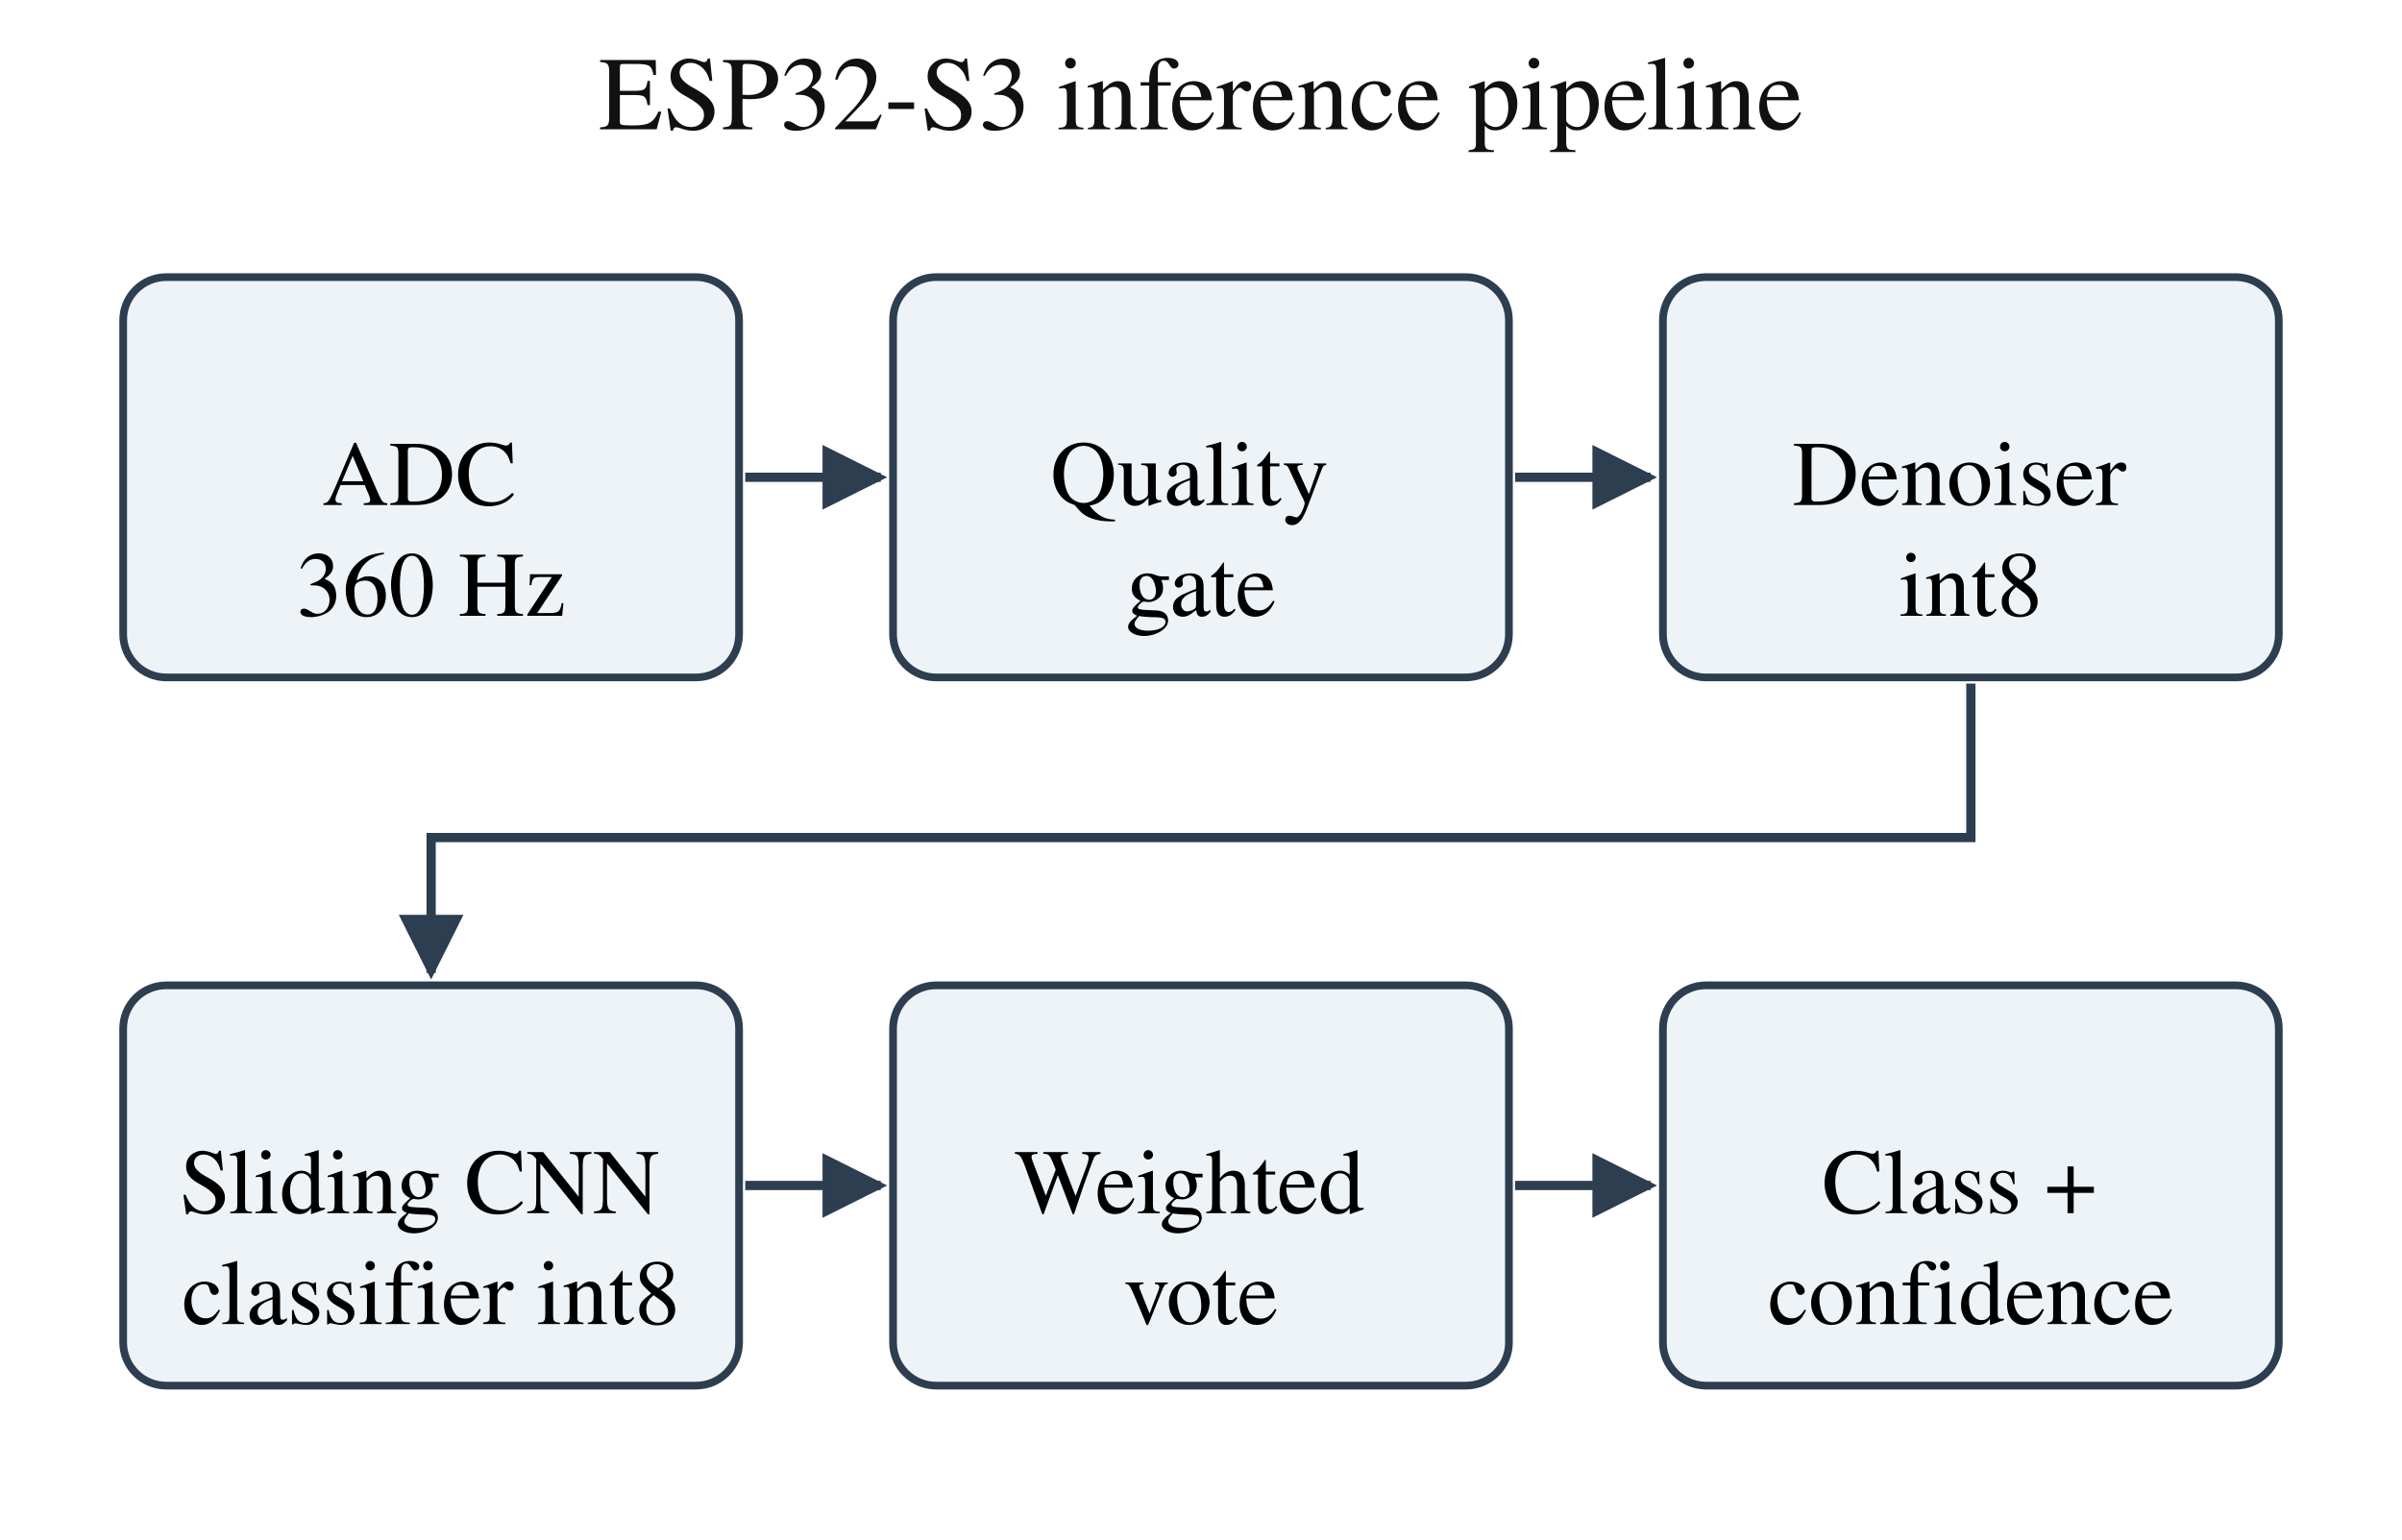
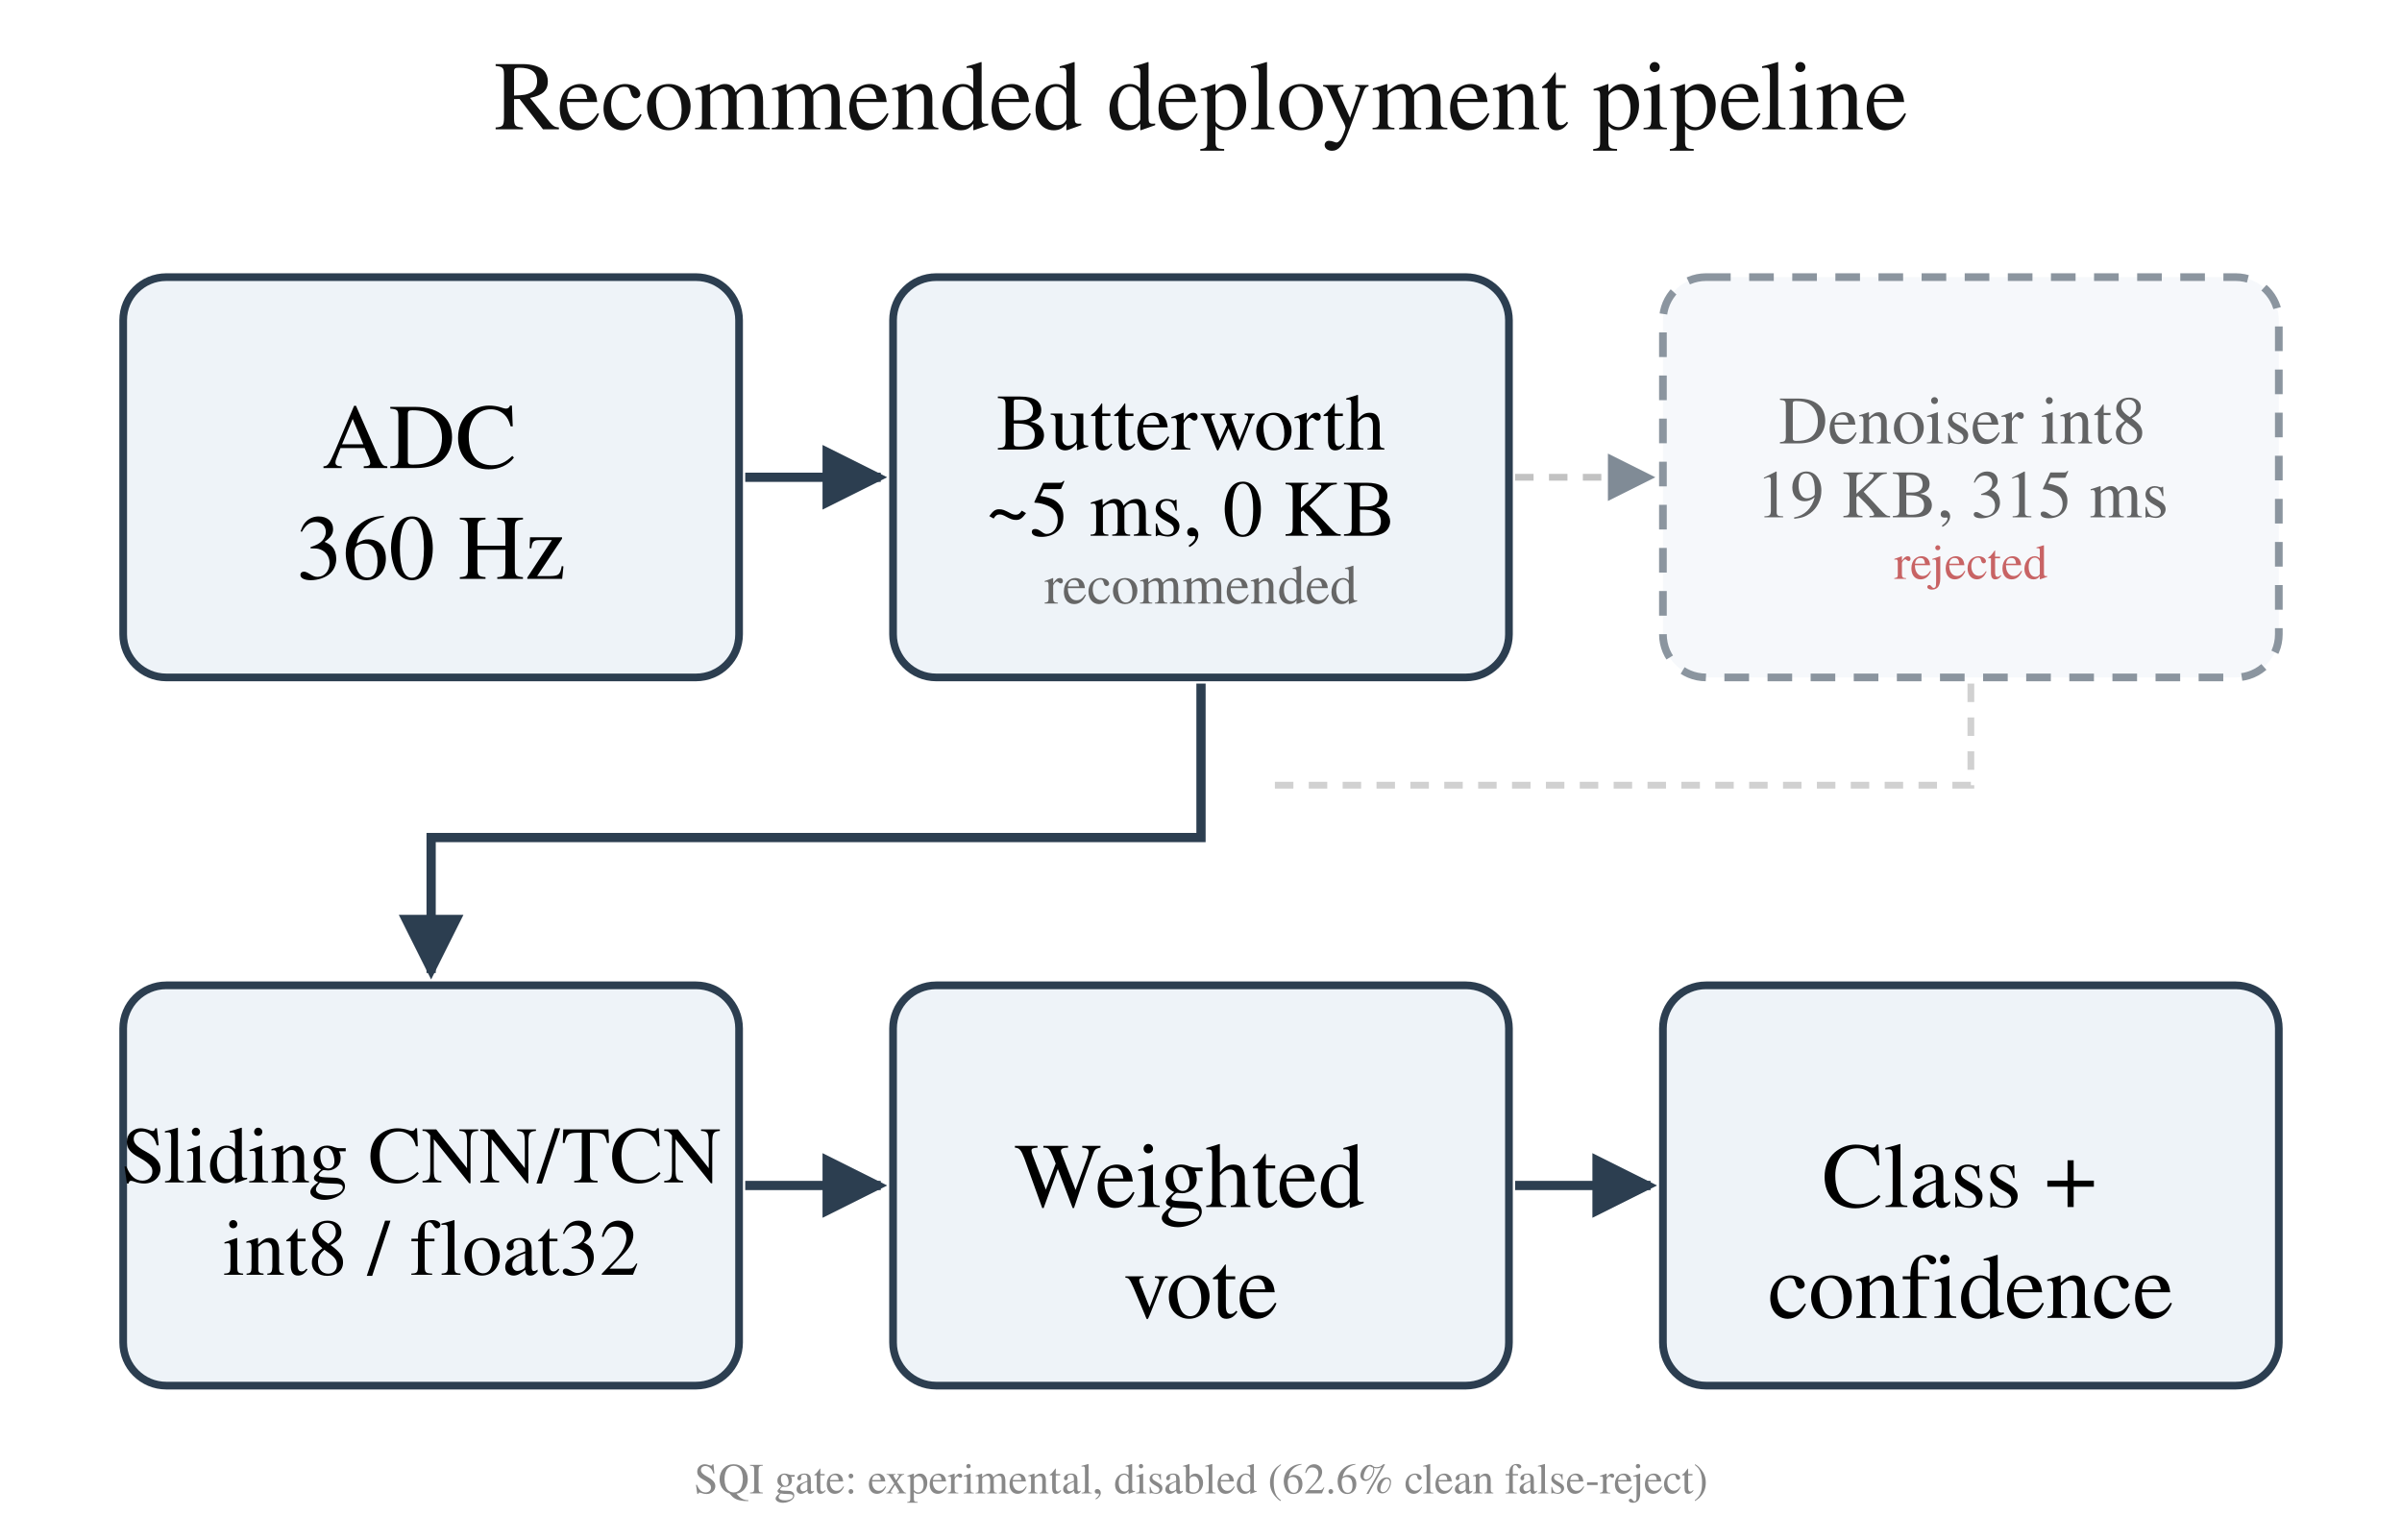
<svg xmlns="http://www.w3.org/2000/svg" viewBox="0 0 780 500" font-family="Times, serif" font-size="30">
  <defs>
    <marker id="arr" viewBox="0 0 10 10" refX="9" refY="5" markerWidth="7" markerHeight="7" orient="auto-start-reverse">
      <path d="M 0 0 L 10 5 L 0 10 z" fill="#2c3e50" />
    </marker>
  </defs>
-   <text x="390" y="42" text-anchor="middle" font-size="34" fill="#111">ESP32-S3 inference pipeline</text>
+   <text x="390" y="42" text-anchor="middle" font-size="32" fill="#111">Recommended deployment pipeline</text>
  <g stroke="#2c3e50" stroke-width="2.5" fill="#eef3f8">
    <rect x="40" y="90" width="200" height="130" rx="14" />
    <rect x="290" y="90" width="200" height="130" rx="14" />
-     <rect x="540" y="90" width="200" height="130" rx="14" />
+     <rect x="540" y="90" width="200" height="130" rx="14" stroke-dasharray="8 6" opacity="0.55" />
    <rect x="40" y="320" width="200" height="130" rx="14" />
    <rect x="290" y="320" width="200" height="130" rx="14" />
    <rect x="540" y="320" width="200" height="130" rx="14" />
  </g>
-   <text x="140" y="150" text-anchor="middle">
+   <text x="140" y="138" text-anchor="middle">
    <tspan x="140" dy="14">ADC</tspan>
    <tspan x="140" dy="36">360 Hz</tspan>
  </text>
-   <text x="390" y="150" text-anchor="middle">
-     <tspan x="390" dy="14">Quality</tspan>
-     <tspan x="390" dy="36">gate</tspan>
+   <text x="390" y="132" text-anchor="middle" font-size="26">
+     <tspan x="390" dy="14">Butterworth</tspan>
+     <tspan x="390" dy="28">~5 ms, 0 KB</tspan>
+     <tspan x="390" dy="22" font-size="18" fill="#666">recommended</tspan>
  </text>
-   <text x="640" y="150" text-anchor="middle">
-     <tspan x="640" dy="14">Denoiser</tspan>
-     <tspan x="640" dy="36">int8</tspan>
+   <text x="640" y="132" text-anchor="middle" font-size="22" opacity="0.6">
+     <tspan x="640" dy="12">Denoiser int8</tspan>
+     <tspan x="640" dy="24">19 KB, 315 ms</tspan>
+     <tspan x="640" dy="20" font-size="16" fill="#a00">rejected</tspan>
  </text>
-   <text x="140" y="380" text-anchor="middle">
-     <tspan x="140" dy="14">Sliding CNN</tspan>
-     <tspan x="140" dy="36">classifier int8</tspan>
+   <text x="140" y="370" text-anchor="middle" font-size="26">
+     <tspan x="140" dy="14">Sliding CNN/TCN</tspan>
+     <tspan x="140" dy="30">int8 / float32</tspan>
  </text>
-   <text x="390" y="380" text-anchor="middle">
+   <text x="390" y="378" text-anchor="middle">
    <tspan x="390" dy="14">Weighted</tspan>
    <tspan x="390" dy="36">vote</tspan>
  </text>
-   <text x="640" y="380" text-anchor="middle">
+   <text x="640" y="378" text-anchor="middle">
    <tspan x="640" dy="14">Class +</tspan>
    <tspan x="640" dy="36">confidence</tspan>
  </text>
  <line x1="242" y1="155" x2="286" y2="155" stroke="#2c3e50" stroke-width="3" marker-end="url(#arr)" />
-   <line x1="492" y1="155" x2="536" y2="155" stroke="#2c3e50" stroke-width="3" marker-end="url(#arr)" />
+   <path d="M 390 222 L 390 272 L 140 272 L 140 316" fill="none" stroke="#2c3e50" stroke-width="3" marker-end="url(#arr)" />
+   <line x1="492" y1="155" x2="536" y2="155" stroke="#999" stroke-width="2.2" stroke-dasharray="6 5" marker-end="url(#arr)" opacity="0.6" />
+   <path d="M 640 222 L 640 255 L 410 255" fill="none" stroke="#999" stroke-width="2.2" stroke-dasharray="6 5" opacity="0.45" />
  <line x1="242" y1="385" x2="286" y2="385" stroke="#2c3e50" stroke-width="3" marker-end="url(#arr)" />
  <line x1="492" y1="385" x2="536" y2="385" stroke="#2c3e50" stroke-width="3" marker-end="url(#arr)" />
-   <path d="M 640 222 L 640 272 L 140 272 L 140 316" fill="none" stroke="#2c3e50" stroke-width="3" marker-end="url(#arr)" />
+   <text x="390" y="485" text-anchor="middle" font-size="14" fill="#888">SQI gate: experimental, disabled (62.6% clean false-reject)</text>
</svg>
